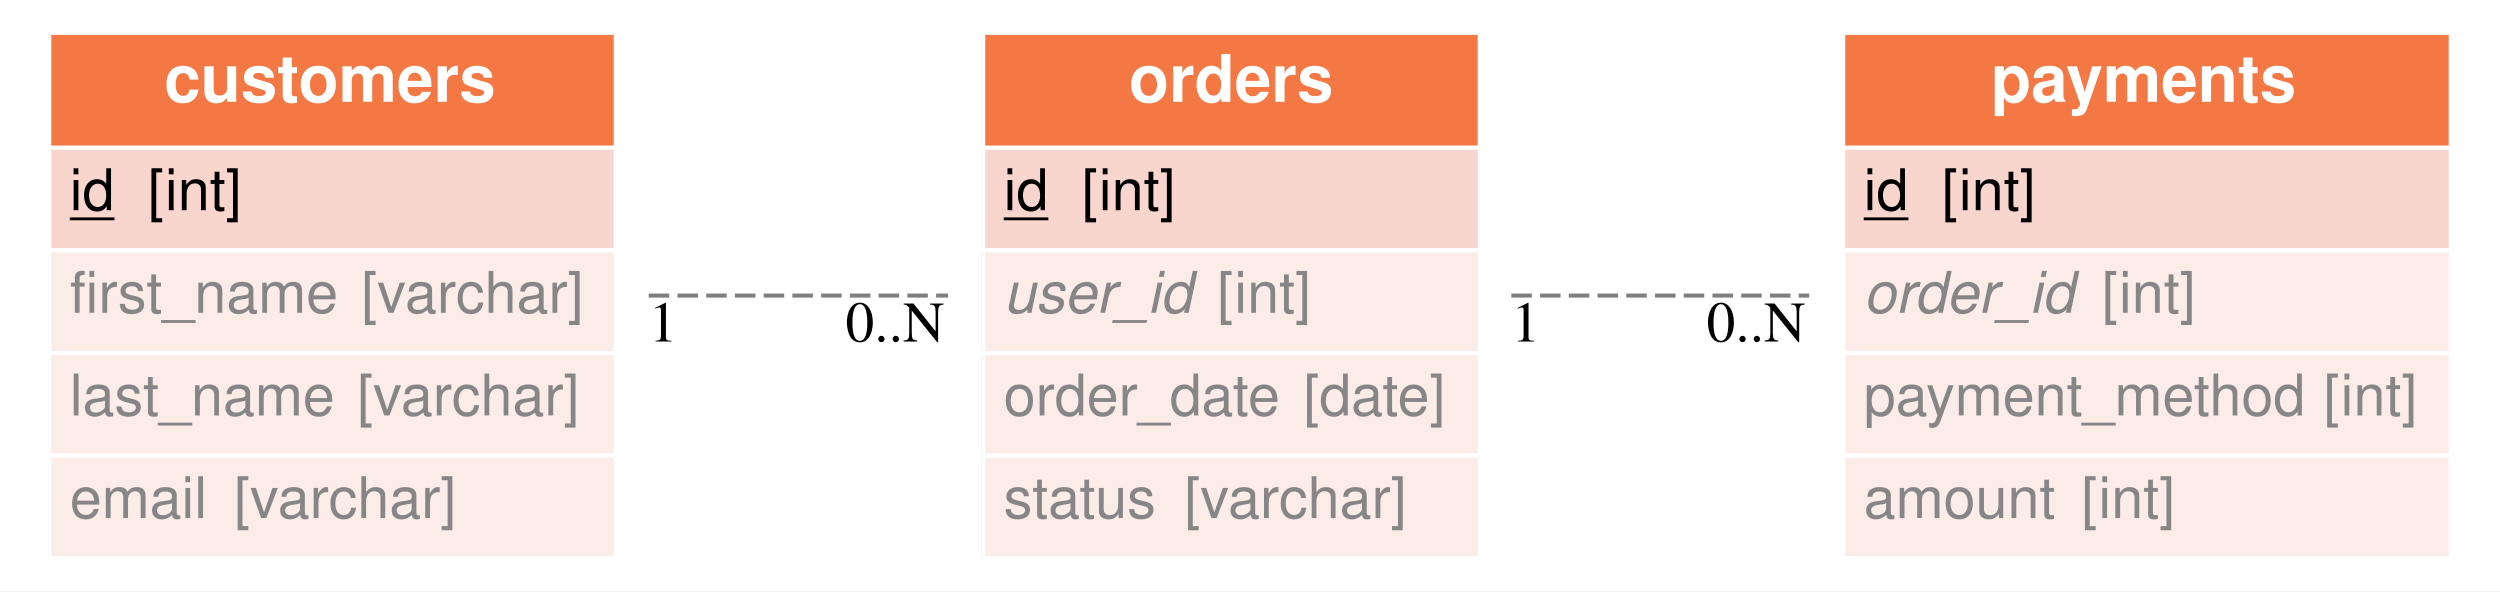
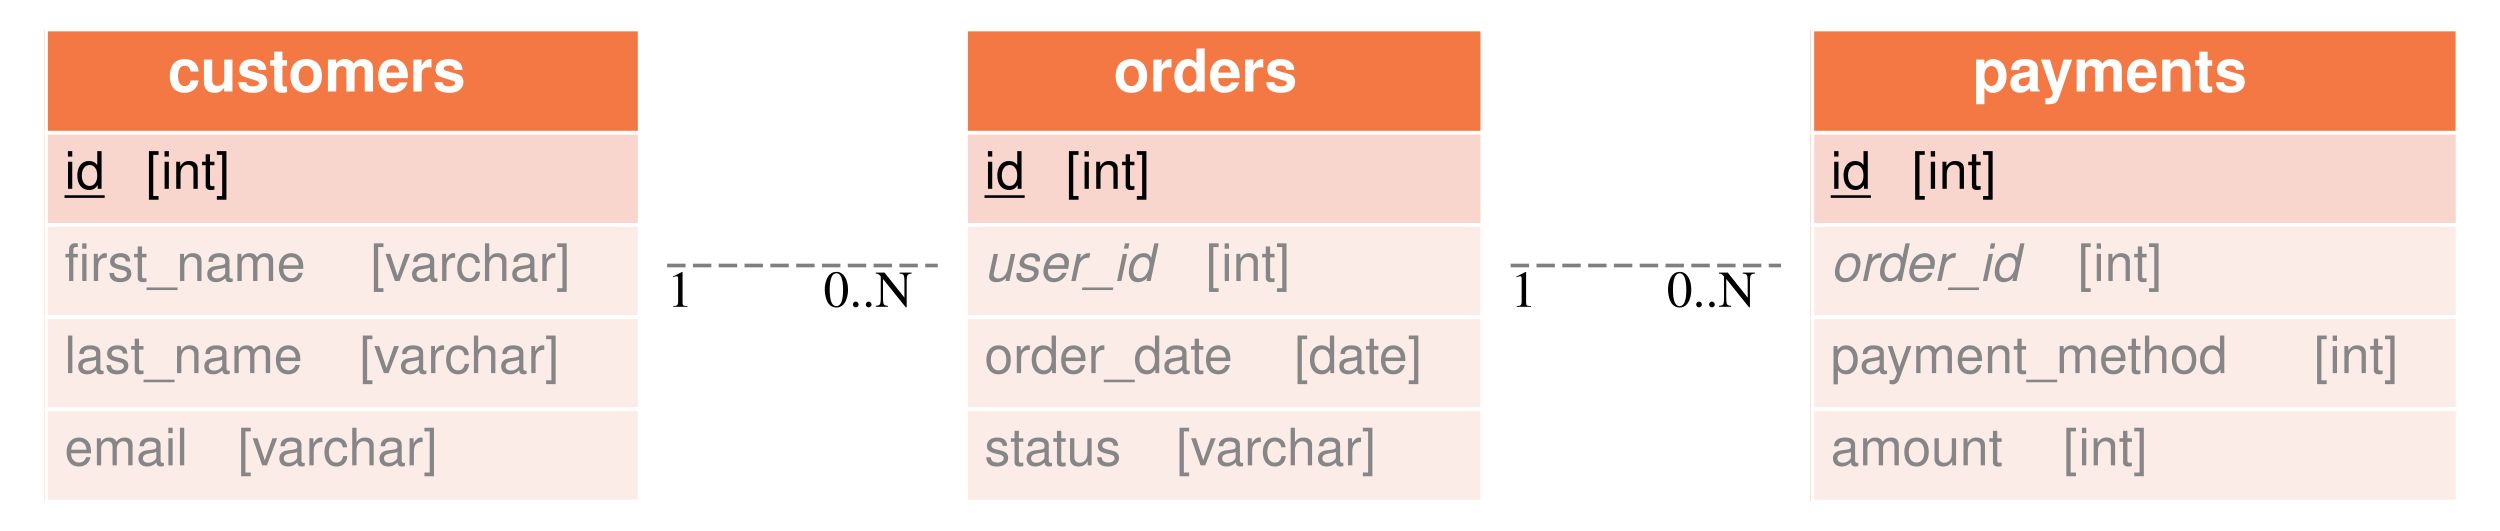
- <svg xmlns="http://www.w3.org/2000/svg" width="609pt" height="144pt" viewBox="0.00 0.00 609.00 144.00">
+ <svg xmlns="http://www.w3.org/2000/svg" width="678pt" height="144pt" viewBox="0.00 0.00 678.00 144.00">
  <g id="graph0" class="graph" transform="scale(1 1) rotate(0) translate(4 140)">
-     <polygon fill="white" stroke="transparent" points="-4,4 -4,-140 605,-140 605,4 -4,4" />
+     <polygon fill="white" stroke="none" points="-4,4 -4,-140 674,-140 674,4 -4,4" />
    <g id="node1" class="node">
-       <polygon fill="#f37843" stroke="transparent" points="8,-4 8,-132 146,-132 146,-4 8,-4" />
-       <polygon fill="none" stroke="#ffffff" points="8,-104 8,-132 146,-132 146,-104 8,-104" />
-       <text text-anchor="start" x="36" y="-115.2" font-family="Helvetica,sans-Serif" font-weight="bold" font-size="16.00" fill="#ffffff">customers</text>
-       <polygon fill="#f9d6cd" stroke="transparent" points="8,-79 8,-104 146,-104 146,-79 8,-79" />
-       <polygon fill="none" stroke="#ffffff" points="8,-79 8,-104 146,-104 146,-79 8,-79" />
-       <text text-anchor="start" x="13" y="-88.8" font-family="Helvetica,sans-Serif" text-decoration="underline" font-size="14.00" fill="#000000">id  </text>
-       <text text-anchor="start" x="32" y="-88.8" font-family="Helvetica,sans-Serif" font-size="14.00" fill="#000000"> [int]</text>
-       <polygon fill="#fcece8" stroke="transparent" points="8,-54 8,-79 146,-79 146,-54 8,-54" />
-       <polygon fill="none" stroke="#ffffff" points="8,-54 8,-79 146,-79 146,-54 8,-54" />
-       <text text-anchor="start" x="13" y="-63.8" font-family="Helvetica,sans-Serif" font-size="14.00" fill="#868686">first_name  </text>
-       <text text-anchor="start" x="84" y="-63.8" font-family="Helvetica,sans-Serif" font-size="14.00" fill="#868686"> [varchar]</text>
-       <polygon fill="#fcece8" stroke="transparent" points="8,-29 8,-54 146,-54 146,-29 8,-29" />
-       <polygon fill="none" stroke="#ffffff" points="8,-29 8,-54 146,-54 146,-29 8,-29" />
-       <text text-anchor="start" x="13" y="-38.8" font-family="Helvetica,sans-Serif" font-size="14.00" fill="#868686">last_name  </text>
-       <text text-anchor="start" x="83" y="-38.8" font-family="Helvetica,sans-Serif" font-size="14.00" fill="#868686"> [varchar]</text>
-       <polygon fill="#fcece8" stroke="transparent" points="8,-4 8,-29 146,-29 146,-4 8,-4" />
-       <polygon fill="none" stroke="#ffffff" points="8,-4 8,-29 146,-29 146,-4 8,-4" />
-       <text text-anchor="start" x="13" y="-13.8" font-family="Helvetica,sans-Serif" font-size="14.00" fill="#868686">email  </text>
-       <text text-anchor="start" x="53" y="-13.8" font-family="Helvetica,sans-Serif" font-size="14.00" fill="#868686"> [varchar]</text>
+       <polygon fill="#f37843" stroke="none" points="8,-4 8,-132 169,-132 169,-4 8,-4" />
+       <polygon fill="none" stroke="#ffffff" points="8.5,-104 8.5,-132 169.5,-132 169.5,-104 8.5,-104" />
+       <text text-anchor="start" x="41.5" y="-115.2" font-family="Helvetica,sans-Serif" font-weight="bold" font-size="16.00" fill="#ffffff">customers</text>
+       <polygon fill="#f9d6cd" stroke="none" points="8.5,-79 8.5,-104 169.5,-104 169.5,-79 8.5,-79" />
+       <polygon fill="none" stroke="#ffffff" points="8.5,-79 8.5,-104 169.5,-104 169.5,-79 8.5,-79" />
+       <text text-anchor="start" x="13.5" y="-88.8" font-family="Helvetica,sans-Serif" text-decoration="underline" font-size="14.00" fill="#000000">id  </text>
+       <text text-anchor="start" x="35.5" y="-88.8" font-family="Helvetica,sans-Serif" font-size="14.00" fill="#000000"> [int]</text>
+       <polygon fill="#fcece8" stroke="none" points="8.5,-54 8.5,-79 169.5,-79 169.5,-54 8.5,-54" />
+       <polygon fill="none" stroke="#ffffff" points="8.5,-54 8.5,-79 169.5,-79 169.5,-54 8.5,-54" />
+       <text text-anchor="start" x="13.5" y="-63.8" font-family="Helvetica,sans-Serif" font-size="14.00" fill="#868686">first_name  </text>
+       <text text-anchor="start" x="96.5" y="-63.8" font-family="Helvetica,sans-Serif" font-size="14.00" fill="#868686"> [varchar]</text>
+       <polygon fill="#fcece8" stroke="none" points="8.5,-29 8.5,-54 169.5,-54 169.5,-29 8.5,-29" />
+       <polygon fill="none" stroke="#ffffff" points="8.5,-29 8.5,-54 169.5,-54 169.5,-29 8.5,-29" />
+       <text text-anchor="start" x="13.5" y="-38.8" font-family="Helvetica,sans-Serif" font-size="14.00" fill="#868686">last_name  </text>
+       <text text-anchor="start" x="93.5" y="-38.8" font-family="Helvetica,sans-Serif" font-size="14.00" fill="#868686"> [varchar]</text>
+       <polygon fill="#fcece8" stroke="none" points="8.5,-4 8.5,-29 169.5,-29 169.5,-4 8.5,-4" />
+       <polygon fill="none" stroke="#ffffff" points="8.5,-4 8.5,-29 169.5,-29 169.5,-4 8.5,-4" />
+       <text text-anchor="start" x="13.5" y="-13.8" font-family="Helvetica,sans-Serif" font-size="14.00" fill="#868686">email  </text>
+       <text text-anchor="start" x="60.5" y="-13.8" font-family="Helvetica,sans-Serif" font-size="14.00" fill="#868686"> [varchar]</text>
    </g>
    <g id="node2" class="node">
-       <polygon fill="#f37843" stroke="transparent" points="235,-4 235,-132 356,-132 356,-4 235,-4" />
-       <polygon fill="none" stroke="#ffffff" points="235.5,-104 235.5,-132 356.5,-132 356.5,-104 235.5,-104" />
-       <text text-anchor="start" x="271" y="-115.2" font-family="Helvetica,sans-Serif" font-weight="bold" font-size="16.00" fill="#ffffff">orders</text>
-       <polygon fill="#f9d6cd" stroke="transparent" points="235.5,-79 235.5,-104 356.5,-104 356.5,-79 235.5,-79" />
-       <polygon fill="none" stroke="#ffffff" points="235.5,-79 235.5,-104 356.5,-104 356.5,-79 235.5,-79" />
-       <text text-anchor="start" x="240.5" y="-88.8" font-family="Helvetica,sans-Serif" text-decoration="underline" font-size="14.00" fill="#000000">id  </text>
-       <text text-anchor="start" x="259.5" y="-88.8" font-family="Helvetica,sans-Serif" font-size="14.00" fill="#000000"> [int]</text>
-       <polygon fill="#fcece8" stroke="transparent" points="235.5,-54 235.5,-79 356.5,-79 356.5,-54 235.5,-54" />
-       <polygon fill="none" stroke="#ffffff" points="235.5,-54 235.5,-79 356.5,-79 356.5,-54 235.5,-54" />
-       <text text-anchor="start" x="240.5" y="-63.8" font-family="Helvetica,sans-Serif" font-style="italic" font-size="14.00" fill="#868686">user_id  </text>
-       <text text-anchor="start" x="292.5" y="-63.8" font-family="Helvetica,sans-Serif" font-size="14.00" fill="#868686"> [int]</text>
-       <polygon fill="#fcece8" stroke="transparent" points="235.5,-29 235.5,-54 356.5,-54 356.5,-29 235.5,-29" />
-       <polygon fill="none" stroke="#ffffff" points="235.5,-29 235.5,-54 356.5,-54 356.5,-29 235.5,-29" />
-       <text text-anchor="start" x="240.5" y="-38.8" font-family="Helvetica,sans-Serif" font-size="14.00" fill="#868686">order_date  </text>
-       <text text-anchor="start" x="313.5" y="-38.8" font-family="Helvetica,sans-Serif" font-size="14.00" fill="#868686"> [date]</text>
-       <polygon fill="#fcece8" stroke="transparent" points="235.5,-4 235.5,-29 356.5,-29 356.5,-4 235.5,-4" />
-       <polygon fill="none" stroke="#ffffff" points="235.5,-4 235.5,-29 356.5,-29 356.5,-4 235.5,-4" />
-       <text text-anchor="start" x="240.5" y="-13.8" font-family="Helvetica,sans-Serif" font-size="14.00" fill="#868686">status  </text>
-       <text text-anchor="start" x="284.5" y="-13.8" font-family="Helvetica,sans-Serif" font-size="14.00" fill="#868686"> [varchar]</text>
+       <polygon fill="#f37843" stroke="none" points="258,-4 258,-132 398,-132 398,-4 258,-4" />
+       <polygon fill="none" stroke="#ffffff" points="258,-104 258,-132 398,-132 398,-104 258,-104" />
+       <text text-anchor="start" x="298" y="-115.2" font-family="Helvetica,sans-Serif" font-weight="bold" font-size="16.00" fill="#ffffff">orders</text>
+       <polygon fill="#f9d6cd" stroke="none" points="258,-79 258,-104 398,-104 398,-79 258,-79" />
+       <polygon fill="none" stroke="#ffffff" points="258,-79 258,-104 398,-104 398,-79 258,-79" />
+       <text text-anchor="start" x="263" y="-88.8" font-family="Helvetica,sans-Serif" text-decoration="underline" font-size="14.00" fill="#000000">id  </text>
+       <text text-anchor="start" x="285" y="-88.8" font-family="Helvetica,sans-Serif" font-size="14.00" fill="#000000"> [int]</text>
+       <polygon fill="#fcece8" stroke="none" points="258,-54 258,-79 398,-79 398,-54 258,-54" />
+       <polygon fill="none" stroke="#ffffff" points="258,-54 258,-79 398,-79 398,-54 258,-54" />
+       <text text-anchor="start" x="263" y="-63.8" font-family="Helvetica,sans-Serif" font-style="italic" font-size="14.00" fill="#868686">user_id  </text>
+       <text text-anchor="start" x="323" y="-63.8" font-family="Helvetica,sans-Serif" font-size="14.00" fill="#868686"> [int]</text>
+       <polygon fill="#fcece8" stroke="none" points="258,-29 258,-54 398,-54 398,-29 258,-29" />
+       <polygon fill="none" stroke="#ffffff" points="258,-29 258,-54 398,-54 398,-29 258,-29" />
+       <text text-anchor="start" x="263" y="-38.8" font-family="Helvetica,sans-Serif" font-size="14.00" fill="#868686">order_date  </text>
+       <text text-anchor="start" x="347" y="-38.8" font-family="Helvetica,sans-Serif" font-size="14.00" fill="#868686"> [date]</text>
+       <polygon fill="#fcece8" stroke="none" points="258,-4 258,-29 398,-29 398,-4 258,-4" />
+       <polygon fill="none" stroke="#ffffff" points="258,-4 258,-29 398,-29 398,-4 258,-4" />
+       <text text-anchor="start" x="263" y="-13.8" font-family="Helvetica,sans-Serif" font-size="14.00" fill="#868686">status  </text>
+       <text text-anchor="start" x="315" y="-13.8" font-family="Helvetica,sans-Serif" font-size="14.00" fill="#868686"> [varchar]</text>
    </g>
    <g id="edge1" class="edge">
-       <path fill="none" stroke="#7f7f7f" stroke-dasharray="5,2" d="M154.03,-68C177.78,-68 203.82,-68 226.96,-68" />
-       <text text-anchor="start" x="201.96" y="-56.8" font-family="Times,serif" font-size="14.00">0..N</text>
-       <text text-anchor="start" x="154.03" y="-56.8" font-family="Times,serif" font-size="14.00">1</text>
+       <path fill="none" stroke="#7f7f7f" stroke-dasharray="5,2" d="M176.92,-68C201,-68 226.92,-68 250.33,-68" />
+       <text text-anchor="start" x="219.33" y="-56.8" font-family="Times,serif" font-size="14.00">0..N</text>
+       <text text-anchor="start" x="176.92" y="-56.8" font-family="Times,serif" font-size="14.00">1</text>
    </g>
    <g id="node3" class="node">
-       <polygon fill="#f37843" stroke="transparent" points="445,-4 445,-132 593,-132 593,-4 445,-4" />
-       <polygon fill="none" stroke="#ffffff" points="445,-104 445,-132 593,-132 593,-104 445,-104" />
-       <text text-anchor="start" x="481" y="-115.2" font-family="Helvetica,sans-Serif" font-weight="bold" font-size="16.00" fill="#ffffff">payments</text>
-       <polygon fill="#f9d6cd" stroke="transparent" points="445,-79 445,-104 593,-104 593,-79 445,-79" />
-       <polygon fill="none" stroke="#ffffff" points="445,-79 445,-104 593,-104 593,-79 445,-79" />
-       <text text-anchor="start" x="450" y="-88.8" font-family="Helvetica,sans-Serif" text-decoration="underline" font-size="14.00" fill="#000000">id  </text>
-       <text text-anchor="start" x="469" y="-88.8" font-family="Helvetica,sans-Serif" font-size="14.00" fill="#000000"> [int]</text>
-       <polygon fill="#fcece8" stroke="transparent" points="445,-54 445,-79 593,-79 593,-54 445,-54" />
-       <polygon fill="none" stroke="#ffffff" points="445,-54 445,-79 593,-79 593,-54 445,-54" />
-       <text text-anchor="start" x="450" y="-63.8" font-family="Helvetica,sans-Serif" font-style="italic" font-size="14.00" fill="#868686">order_id  </text>
-       <text text-anchor="start" x="508" y="-63.8" font-family="Helvetica,sans-Serif" font-size="14.00" fill="#868686"> [int]</text>
-       <polygon fill="#fcece8" stroke="transparent" points="445,-29 445,-54 593,-54 593,-29 445,-29" />
-       <polygon fill="none" stroke="#ffffff" points="445,-29 445,-54 593,-54 593,-29 445,-29" />
-       <text text-anchor="start" x="450" y="-38.8" font-family="Helvetica,sans-Serif" font-size="14.00" fill="#868686">payment_method  </text>
-       <text text-anchor="start" x="562" y="-38.8" font-family="Helvetica,sans-Serif" font-size="14.00" fill="#868686"> [int]</text>
-       <polygon fill="#fcece8" stroke="transparent" points="445,-4 445,-29 593,-29 593,-4 445,-4" />
-       <polygon fill="none" stroke="#ffffff" points="445,-4 445,-29 593,-29 593,-4 445,-4" />
-       <text text-anchor="start" x="450" y="-13.8" font-family="Helvetica,sans-Serif" font-size="14.00" fill="#868686">amount  </text>
-       <text text-anchor="start" x="503" y="-13.8" font-family="Helvetica,sans-Serif" font-size="14.00" fill="#868686"> [int]</text>
+       <polygon fill="#f37843" stroke="none" points="487,-4 487,-132 662,-132 662,-4 487,-4" />
+       <polygon fill="none" stroke="#ffffff" points="487.5,-104 487.5,-132 662.5,-132 662.5,-104 487.5,-104" />
+       <text text-anchor="start" x="531" y="-115.2" font-family="Helvetica,sans-Serif" font-weight="bold" font-size="16.00" fill="#ffffff">payments</text>
+       <polygon fill="#f9d6cd" stroke="none" points="487.5,-79 487.5,-104 662.5,-104 662.5,-79 487.5,-79" />
+       <polygon fill="none" stroke="#ffffff" points="487.5,-79 487.5,-104 662.5,-104 662.5,-79 487.5,-79" />
+       <text text-anchor="start" x="492.5" y="-88.8" font-family="Helvetica,sans-Serif" text-decoration="underline" font-size="14.00" fill="#000000">id  </text>
+       <text text-anchor="start" x="514.5" y="-88.8" font-family="Helvetica,sans-Serif" font-size="14.00" fill="#000000"> [int]</text>
+       <polygon fill="#fcece8" stroke="none" points="487.5,-54 487.5,-79 662.5,-79 662.5,-54 487.5,-54" />
+       <polygon fill="none" stroke="#ffffff" points="487.5,-54 487.5,-79 662.5,-79 662.5,-54 487.5,-54" />
+       <text text-anchor="start" x="492.5" y="-63.8" font-family="Helvetica,sans-Serif" font-style="italic" font-size="14.00" fill="#868686">order_id  </text>
+       <text text-anchor="start" x="559.5" y="-63.8" font-family="Helvetica,sans-Serif" font-size="14.00" fill="#868686"> [int]</text>
+       <polygon fill="#fcece8" stroke="none" points="487.5,-29 487.5,-54 662.5,-54 662.5,-29 487.5,-29" />
+       <polygon fill="none" stroke="#ffffff" points="487.5,-29 487.5,-54 662.5,-54 662.5,-29 487.5,-29" />
+       <text text-anchor="start" x="492.5" y="-38.8" font-family="Helvetica,sans-Serif" font-size="14.00" fill="#868686">payment_method  </text>
+       <text text-anchor="start" x="623.5" y="-38.8" font-family="Helvetica,sans-Serif" font-size="14.00" fill="#868686"> [int]</text>
+       <polygon fill="#fcece8" stroke="none" points="487.5,-4 487.5,-29 662.5,-29 662.5,-4 487.5,-4" />
+       <polygon fill="none" stroke="#ffffff" points="487.5,-4 487.5,-29 662.5,-29 662.5,-4 487.5,-4" />
+       <text text-anchor="start" x="492.5" y="-13.8" font-family="Helvetica,sans-Serif" font-size="14.00" fill="#868686">amount  </text>
+       <text text-anchor="start" x="555.5" y="-13.8" font-family="Helvetica,sans-Serif" font-size="14.00" fill="#868686"> [int]</text>
    </g>
    <g id="edge2" class="edge">
-       <path fill="none" stroke="#7f7f7f" stroke-dasharray="5,2" d="M364.16,-68C387.06,-68 412.87,-68 436.72,-68" />
-       <text text-anchor="start" x="411.72" y="-56.8" font-family="Times,serif" font-size="14.00">0..N</text>
-       <text text-anchor="start" x="364.16" y="-56.8" font-family="Times,serif" font-size="14.00">1</text>
+       <path fill="none" stroke="#7f7f7f" stroke-dasharray="5,2" d="M405.69,-68C428.94,-68 454.75,-68 479.02,-68" />
+       <text text-anchor="start" x="448.02" y="-56.8" font-family="Times,serif" font-size="14.00">0..N</text>
+       <text text-anchor="start" x="405.69" y="-56.8" font-family="Times,serif" font-size="14.00">1</text>
    </g>
  </g>
</svg>
